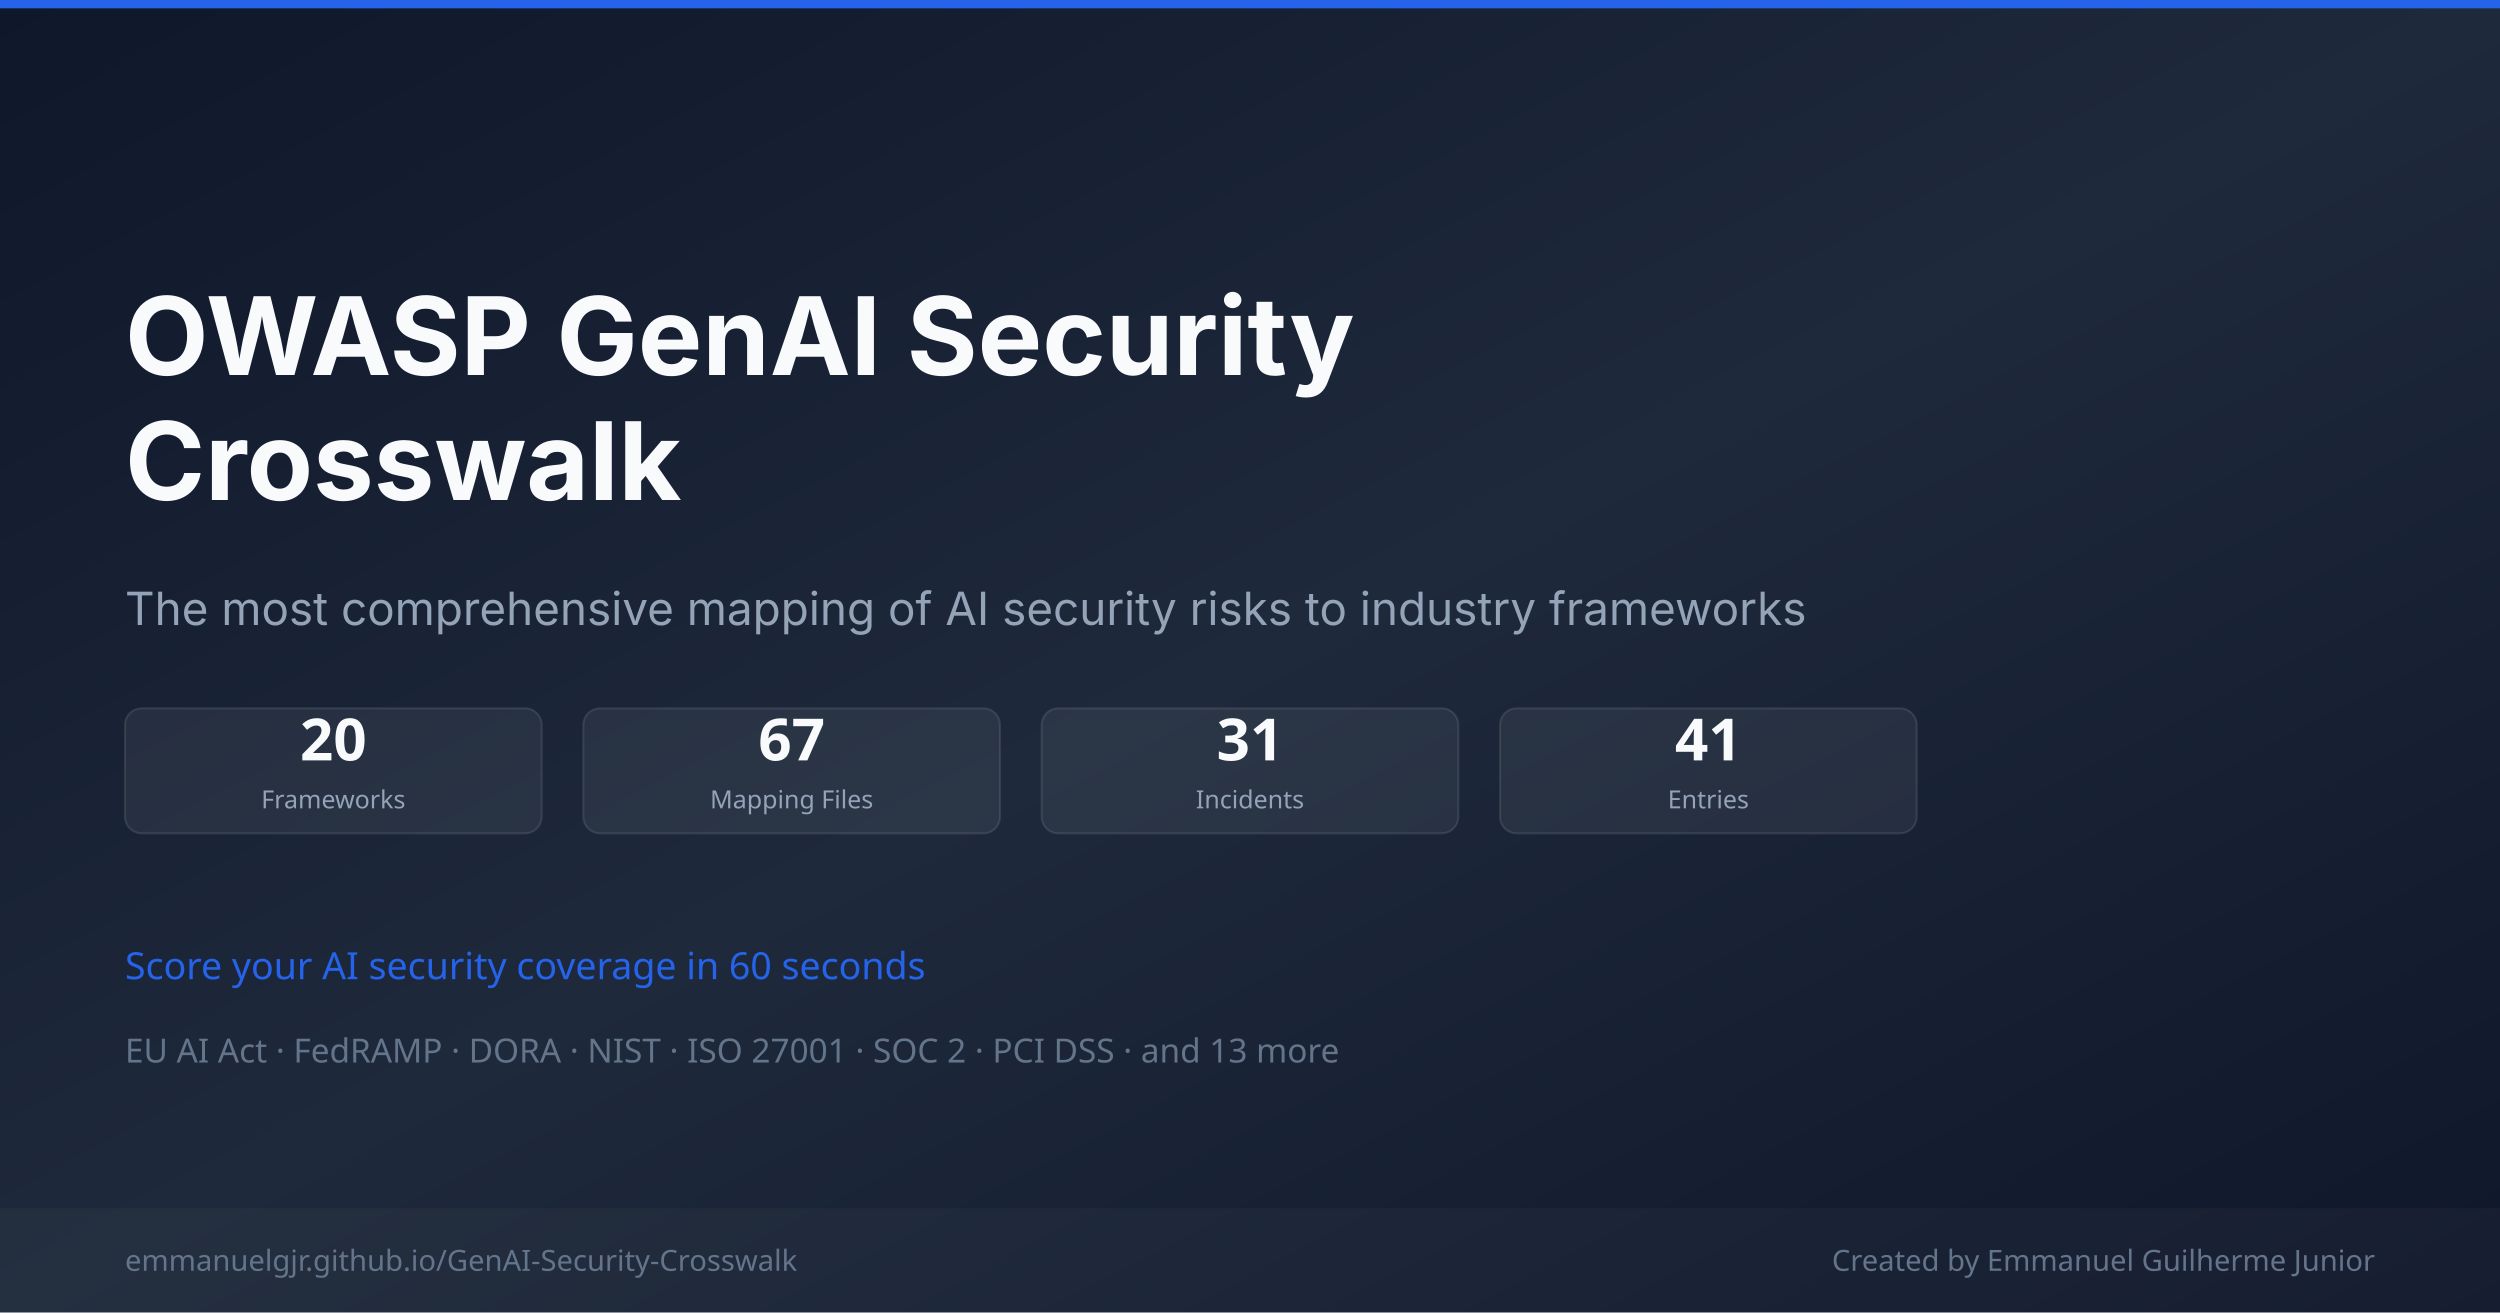
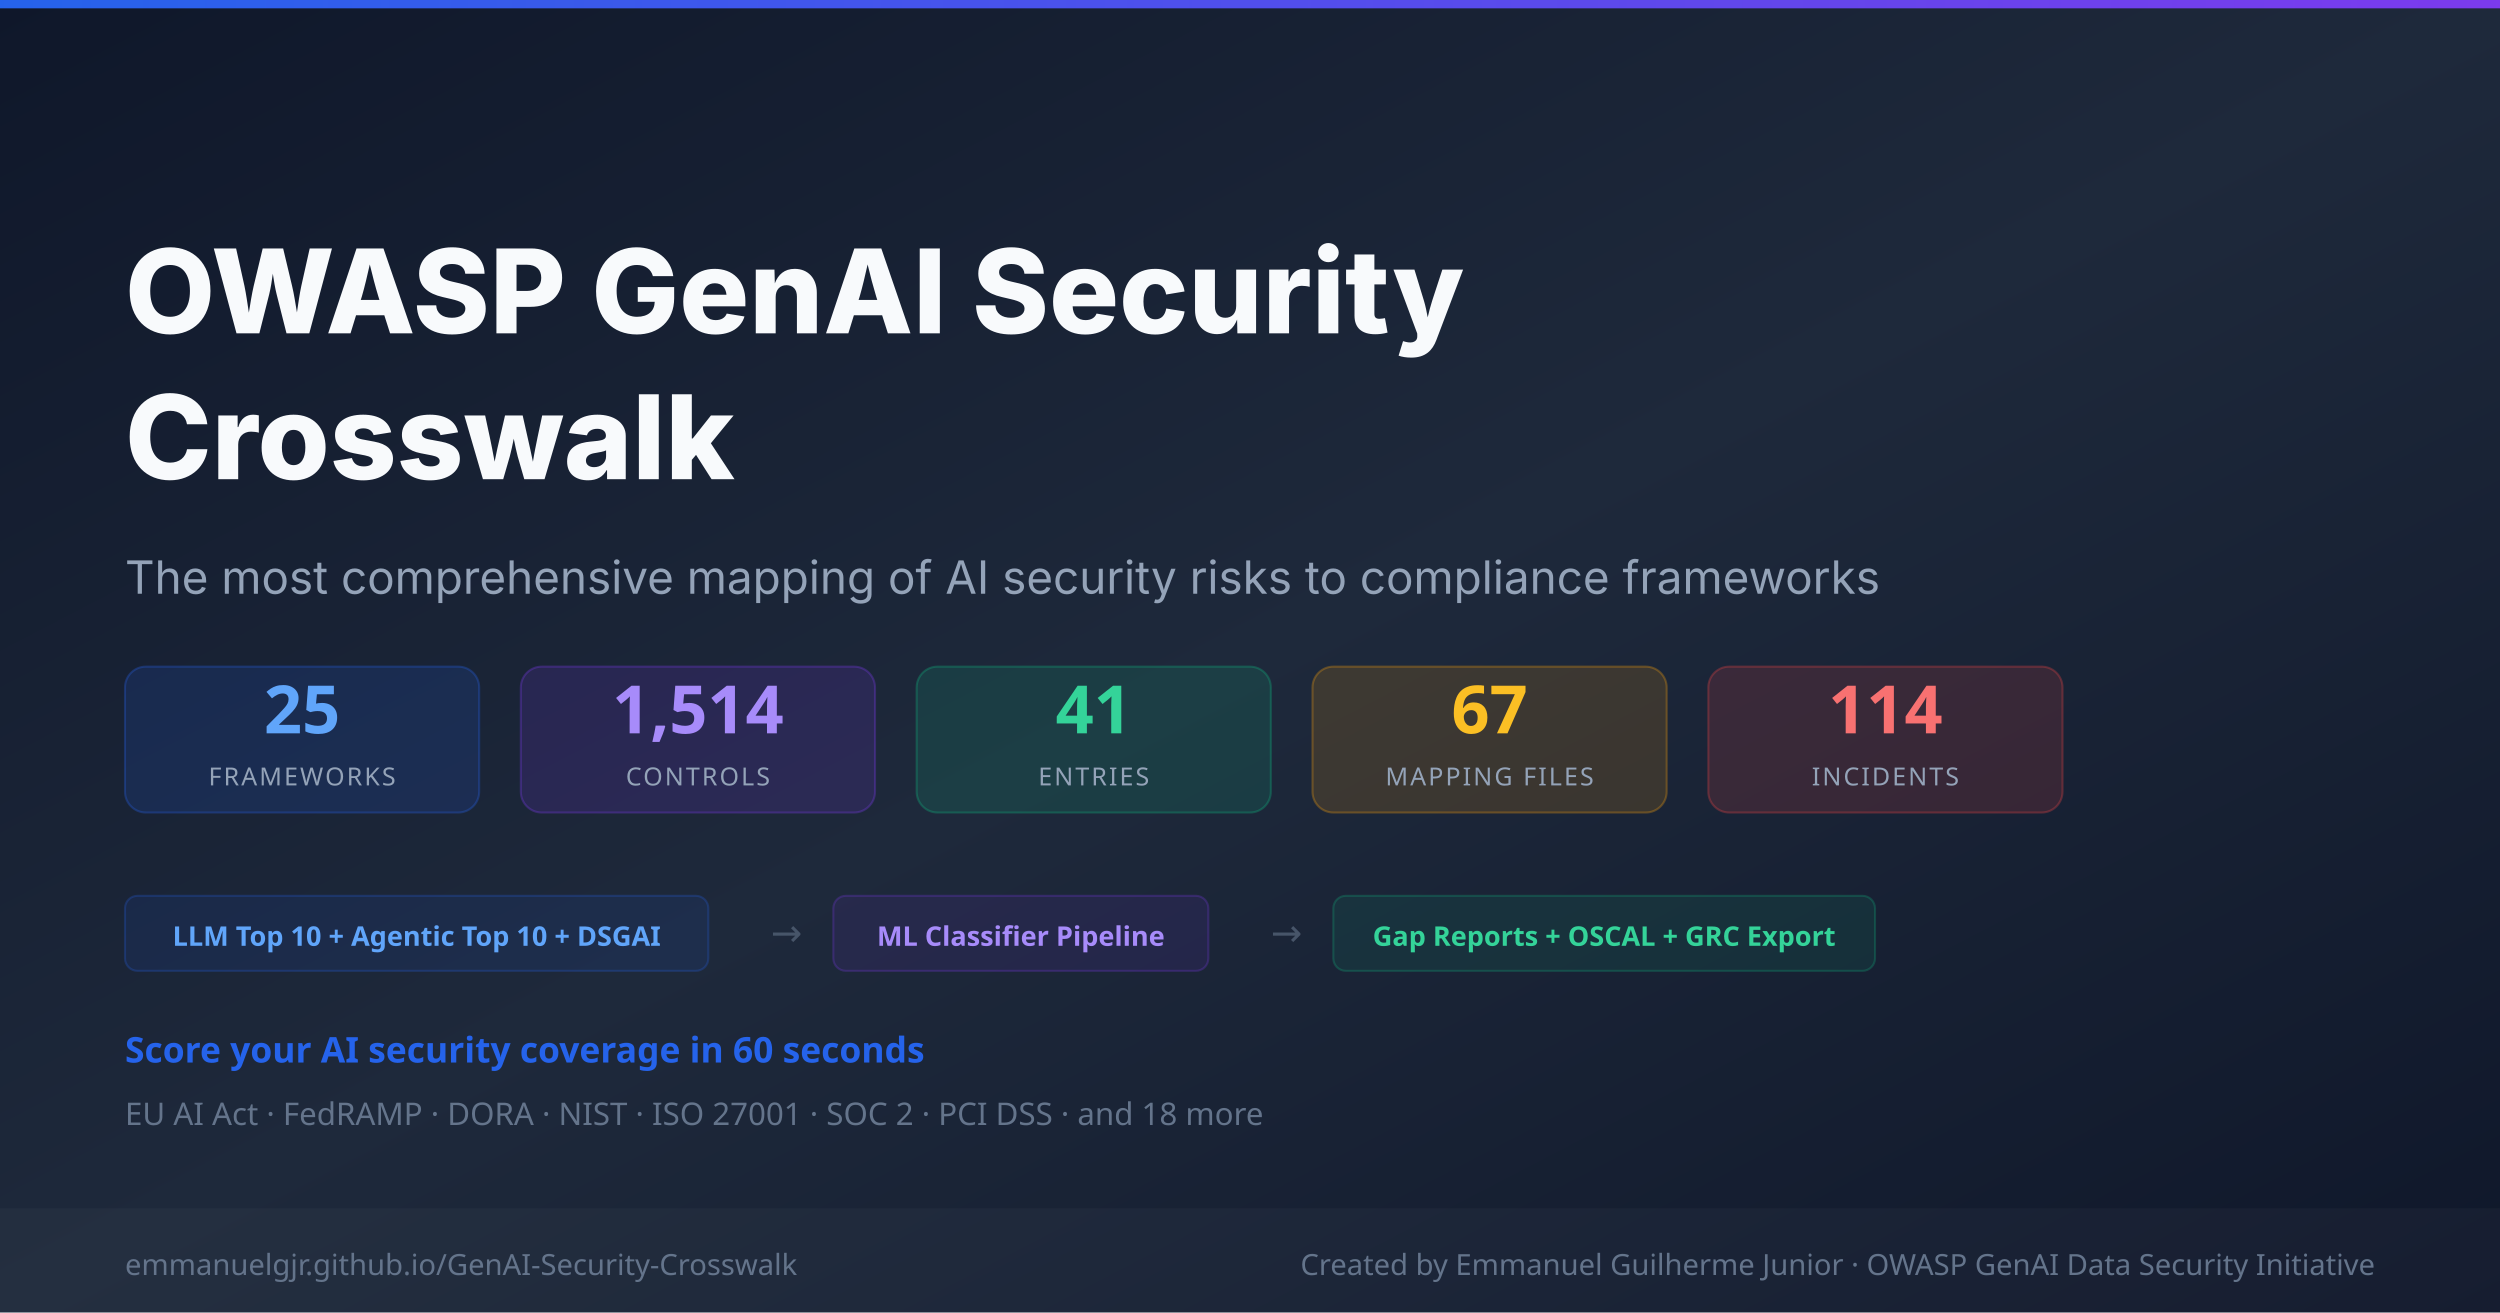
<svg xmlns="http://www.w3.org/2000/svg" width="1200" height="630" viewBox="0 0 1200 630">
  <defs>
    <linearGradient id="bg" x1="0%" y1="0%" x2="100%" y2="100%">
      <stop offset="0%" style="stop-color:#0f172a" />
      <stop offset="50%" style="stop-color:#1e293b" />
      <stop offset="100%" style="stop-color:#0f172a" />
    </linearGradient>
+     <linearGradient id="accent" x1="0%" y1="0%" x2="100%" y2="0%">
+       <stop offset="0%" style="stop-color:#2563eb" />
+       <stop offset="100%" style="stop-color:#7c3aed" />
+     </linearGradient>
  </defs>
  <rect width="1200" height="630" fill="url(#bg)" />
-   <rect y="0" width="1200" height="4" fill="#2563eb" />
-   <text x="60" y="180" font-family="system-ui,-apple-system,sans-serif" font-size="52" font-weight="bold" fill="#f8fafc">OWASP GenAI Security</text>
-   <text x="60" y="240" font-family="system-ui,-apple-system,sans-serif" font-size="52" font-weight="bold" fill="#f8fafc">Crosswalk</text>
-   <text x="60" y="300" font-family="system-ui,-apple-system,sans-serif" font-size="22" fill="#94a3b8">The most comprehensive mapping of AI security risks to industry frameworks</text>
-   <rect x="60" y="340" width="200" height="60" rx="8" fill="rgba(255,255,255,0.06)" stroke="rgba(255,255,255,0.1)" stroke-width="1" />
-   <text x="160" y="365" font-family="system-ui,sans-serif" font-size="28" font-weight="bold" fill="#f8fafc" text-anchor="middle">20</text>
-   <text x="160" y="388" font-family="system-ui,sans-serif" font-size="12" fill="#94a3b8" text-anchor="middle">Frameworks</text>
-   <rect x="280" y="340" width="200" height="60" rx="8" fill="rgba(255,255,255,0.06)" stroke="rgba(255,255,255,0.1)" stroke-width="1" />
-   <text x="380" y="365" font-family="system-ui,sans-serif" font-size="28" font-weight="bold" fill="#f8fafc" text-anchor="middle">67</text>
-   <text x="380" y="388" font-family="system-ui,sans-serif" font-size="12" fill="#94a3b8" text-anchor="middle">Mapping Files</text>
-   <rect x="500" y="340" width="200" height="60" rx="8" fill="rgba(255,255,255,0.06)" stroke="rgba(255,255,255,0.1)" stroke-width="1" />
-   <text x="600" y="365" font-family="system-ui,sans-serif" font-size="28" font-weight="bold" fill="#f8fafc" text-anchor="middle">31</text>
-   <text x="600" y="388" font-family="system-ui,sans-serif" font-size="12" fill="#94a3b8" text-anchor="middle">Incidents</text>
-   <rect x="720" y="340" width="200" height="60" rx="8" fill="rgba(255,255,255,0.06)" stroke="rgba(255,255,255,0.1)" stroke-width="1" />
-   <text x="820" y="365" font-family="system-ui,sans-serif" font-size="28" font-weight="bold" fill="#f8fafc" text-anchor="middle">41</text>
-   <text x="820" y="388" font-family="system-ui,sans-serif" font-size="12" fill="#94a3b8" text-anchor="middle">Entries</text>
-   <text x="60" y="470" font-family="system-ui,sans-serif" font-size="18" fill="#2563eb">Score your AI security coverage in 60 seconds</text>
-   <text x="60" y="510" font-family="system-ui,sans-serif" font-size="16" fill="#64748b">EU AI Act · FedRAMP · DORA · NIST · ISO 27001 · SOC 2 · PCI DSS · and 13 more</text>
+   <rect y="0" width="1200" height="4" fill="url(#accent)" />
+   <text x="60" y="160" font-family="system-ui,-apple-system,sans-serif" font-size="56" font-weight="800" fill="#f8fafc">OWASP GenAI Security</text>
+   <text x="60" y="230" font-family="system-ui,-apple-system,sans-serif" font-size="56" font-weight="800" fill="#f8fafc">Crosswalk</text>
+   <text x="60" y="285" font-family="system-ui,-apple-system,sans-serif" font-size="22" fill="#94a3b8">The most comprehensive mapping of AI security risks to compliance frameworks</text>
+   <rect x="60" y="320" width="170" height="70" rx="10" fill="rgba(37,99,235,0.15)" stroke="rgba(37,99,235,0.3)" stroke-width="1" />
+   <text x="145" y="352" font-family="system-ui,sans-serif" font-size="32" font-weight="800" fill="#60a5fa" text-anchor="middle">25</text>
+   <text x="145" y="377" font-family="system-ui,sans-serif" font-size="12" fill="#94a3b8" text-anchor="middle" letter-spacing="1">FRAMEWORKS</text>
+   <rect x="250" y="320" width="170" height="70" rx="10" fill="rgba(124,58,237,0.15)" stroke="rgba(124,58,237,0.3)" stroke-width="1" />
+   <text x="335" y="352" font-family="system-ui,sans-serif" font-size="32" font-weight="800" fill="#a78bfa" text-anchor="middle">1,514</text>
+   <text x="335" y="377" font-family="system-ui,sans-serif" font-size="12" fill="#94a3b8" text-anchor="middle" letter-spacing="1">CONTROLS</text>
+   <rect x="440" y="320" width="170" height="70" rx="10" fill="rgba(16,185,129,0.15)" stroke="rgba(16,185,129,0.3)" stroke-width="1" />
+   <text x="525" y="352" font-family="system-ui,sans-serif" font-size="32" font-weight="800" fill="#34d399" text-anchor="middle">41</text>
+   <text x="525" y="377" font-family="system-ui,sans-serif" font-size="12" fill="#94a3b8" text-anchor="middle" letter-spacing="1">ENTRIES</text>
+   <rect x="630" y="320" width="170" height="70" rx="10" fill="rgba(245,158,11,0.15)" stroke="rgba(245,158,11,0.3)" stroke-width="1" />
+   <text x="715" y="352" font-family="system-ui,sans-serif" font-size="32" font-weight="800" fill="#fbbf24" text-anchor="middle">67</text>
+   <text x="715" y="377" font-family="system-ui,sans-serif" font-size="12" fill="#94a3b8" text-anchor="middle" letter-spacing="1">MAPPING FILES</text>
+   <rect x="820" y="320" width="170" height="70" rx="10" fill="rgba(239,68,68,0.15)" stroke="rgba(239,68,68,0.3)" stroke-width="1" />
+   <text x="905" y="352" font-family="system-ui,sans-serif" font-size="32" font-weight="800" fill="#f87171" text-anchor="middle">114</text>
+   <text x="905" y="377" font-family="system-ui,sans-serif" font-size="12" fill="#94a3b8" text-anchor="middle" letter-spacing="1">INCIDENTS</text>
+   <rect x="60" y="430" width="280" height="36" rx="6" fill="rgba(37,99,235,0.1)" stroke="rgba(37,99,235,0.25)" stroke-width="1" />
+   <text x="200" y="454" font-family="system-ui,sans-serif" font-size="13" fill="#60a5fa" text-anchor="middle" font-weight="600">LLM Top 10 + Agentic Top 10 + DSGAI</text>
+   <text x="370" y="454" font-family="system-ui,sans-serif" font-size="18" fill="#475569">→</text>
+   <rect x="400" y="430" width="180" height="36" rx="6" fill="rgba(124,58,237,0.1)" stroke="rgba(124,58,237,0.25)" stroke-width="1" />
+   <text x="490" y="454" font-family="system-ui,sans-serif" font-size="13" fill="#a78bfa" text-anchor="middle" font-weight="600">ML Classifier Pipeline</text>
+   <text x="610" y="454" font-family="system-ui,sans-serif" font-size="18" fill="#475569">→</text>
+   <rect x="640" y="430" width="260" height="36" rx="6" fill="rgba(16,185,129,0.1)" stroke="rgba(16,185,129,0.25)" stroke-width="1" />
+   <text x="770" y="454" font-family="system-ui,sans-serif" font-size="13" fill="#34d399" text-anchor="middle" font-weight="600">Gap Reports + OSCAL + GRC Export</text>
+   <text x="60" y="510" font-family="system-ui,sans-serif" font-size="17" fill="#2563eb" font-weight="600">Score your AI security coverage in 60 seconds</text>
+   <text x="60" y="540" font-family="system-ui,sans-serif" font-size="15" fill="#64748b">EU AI Act  ·  FedRAMP  ·  DORA  ·  NIST  ·  ISO 27001  ·  SOC 2  ·  PCI DSS  ·  and 18 more</text>
  <rect y="580" width="1200" height="50" fill="rgba(255,255,255,0.03)" />
-   <text x="60" y="610" font-family="system-ui,sans-serif" font-size="14" fill="#64748b">emmanuelgjr.github.io/GenAI-Security-Crosswalk</text>
-   <text x="1140" y="610" font-family="system-ui,sans-serif" font-size="14" fill="#64748b" text-anchor="end">Created by Emmanuel Guilherme Junior</text>
+   <text x="60" y="612" font-family="system-ui,sans-serif" font-size="14" fill="#64748b">emmanuelgjr.github.io/GenAI-Security-Crosswalk</text>
+   <text x="1140" y="612" font-family="system-ui,sans-serif" font-size="14" fill="#64748b" text-anchor="end">Created by Emmanuel Guilherme Junior  ·  OWASP GenAI Data Security Initiative</text>
</svg>
